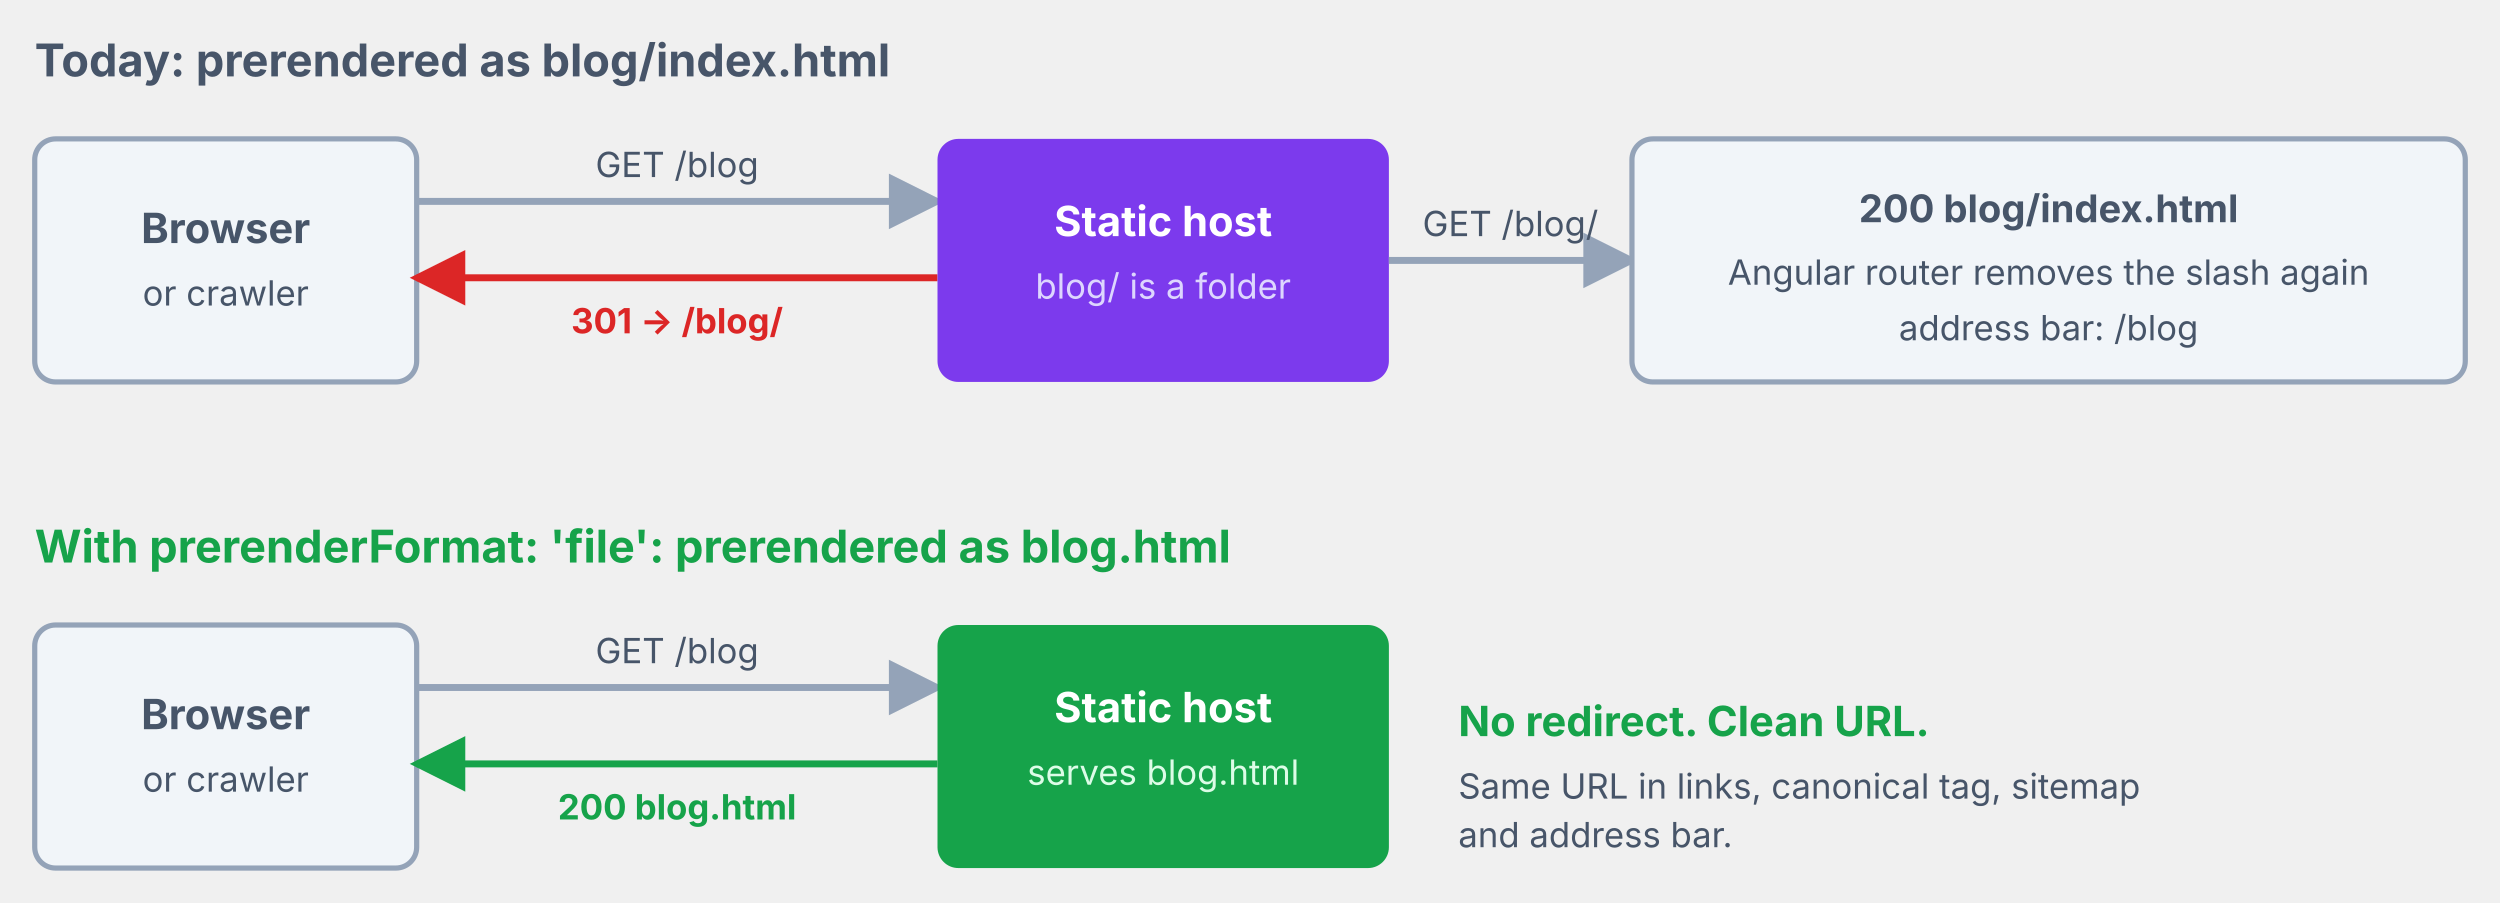
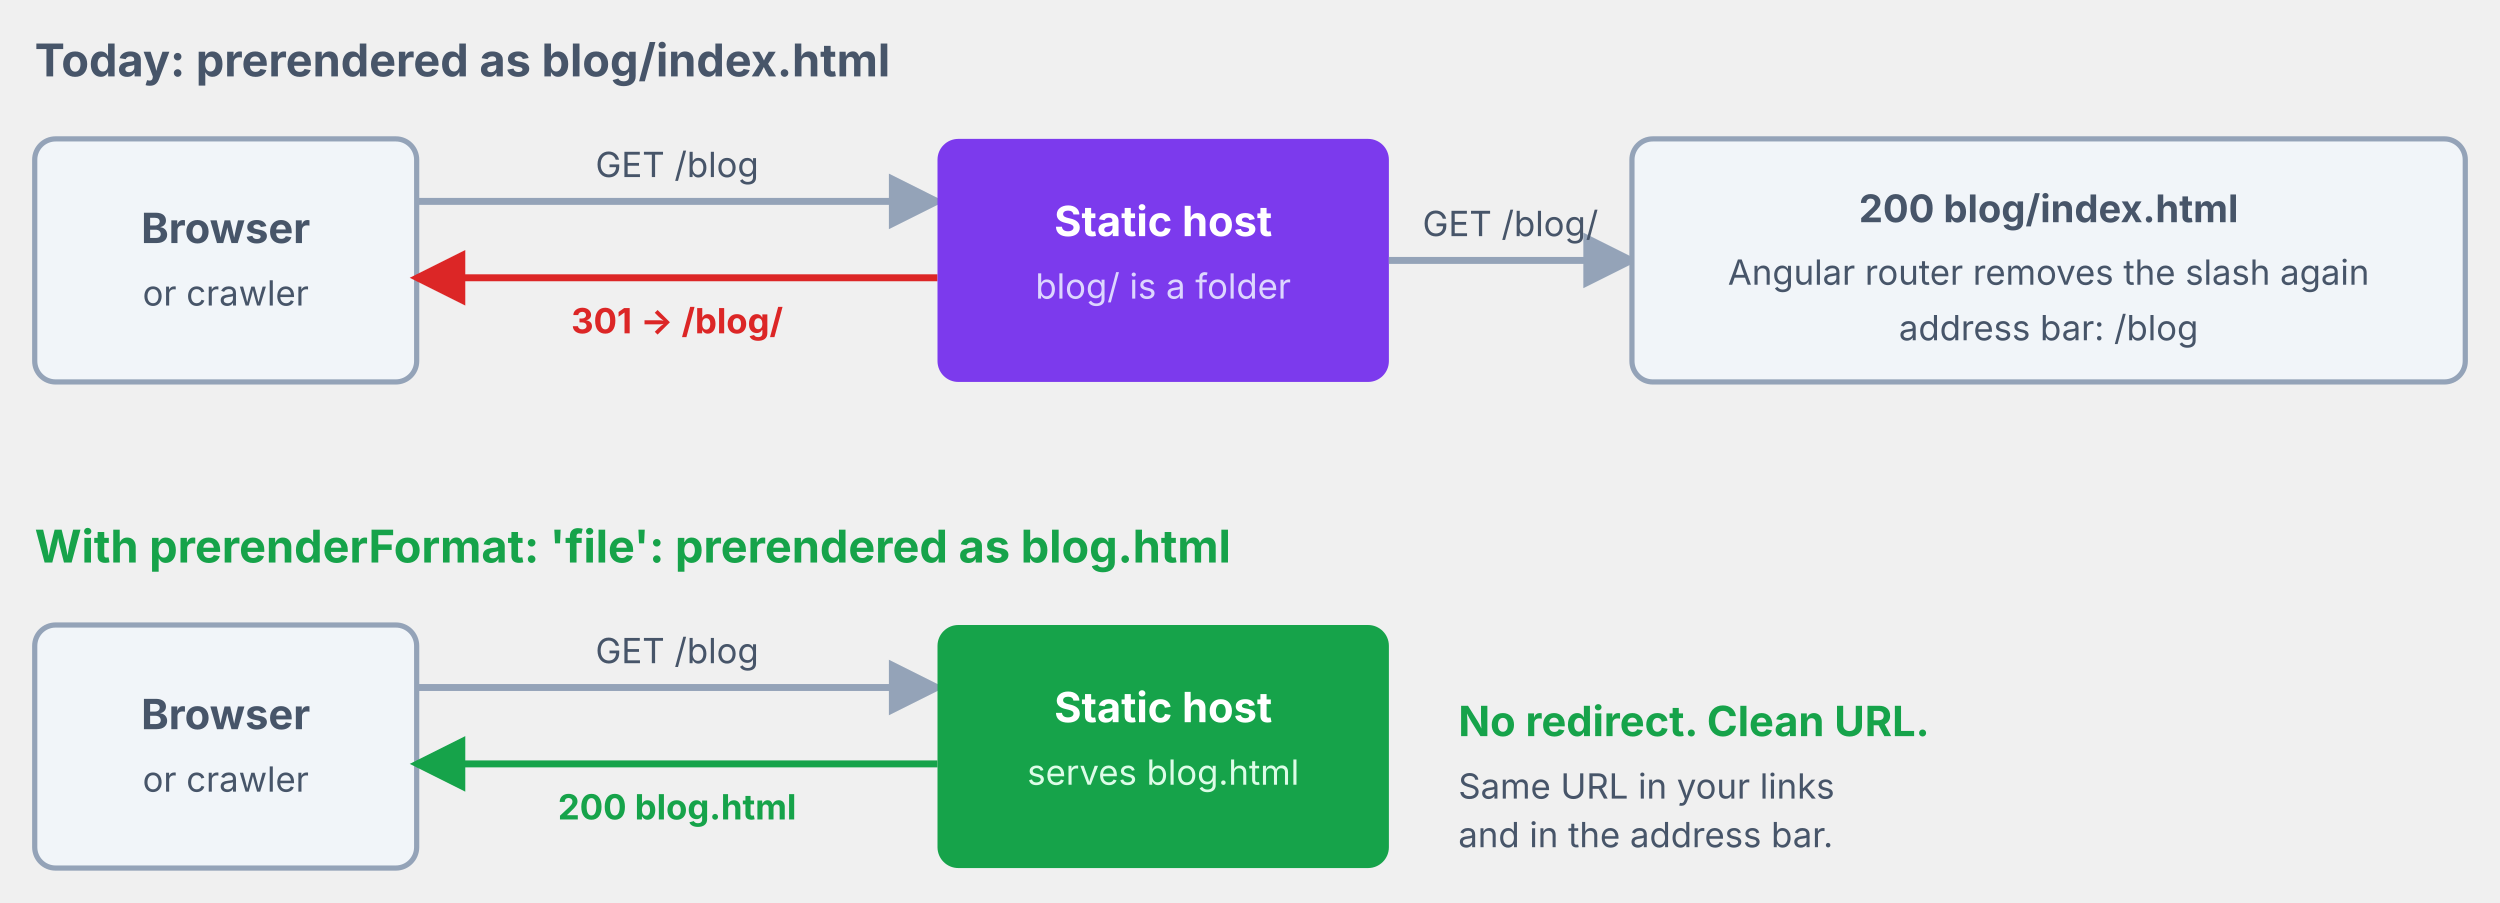
<svg xmlns="http://www.w3.org/2000/svg" viewBox="0 0 720 260" style="font-family:system-ui,-apple-system,sans-serif">
  <defs>
    <marker id="arr-g" markerWidth="8" markerHeight="8" refX="7" refY="4" orient="auto">
      <path d="M0,0 L8,4 L0,8 z" fill="#94a3b8" />
    </marker>
    <marker id="arr-r" markerWidth="8" markerHeight="8" refX="7" refY="4" orient="auto">
      <path d="M0,0 L8,4 L0,8 z" fill="#dc2626" />
    </marker>
    <marker id="arr-ok" markerWidth="8" markerHeight="8" refX="7" refY="4" orient="auto">
      <path d="M0,0 L8,4 L0,8 z" fill="#16a34a" />
    </marker>
  </defs>
  <text x="10" y="22" fill="#475569" font-size="13" font-weight="bold">Today: prerendered as blog/index.html</text>
  <rect x="10" y="40" width="110" height="70" rx="6" fill="#f1f5f9" stroke="#94a3b8" stroke-width="1.5" />
  <text x="65" y="70" text-anchor="middle" fill="#475569" font-size="12" font-weight="bold">Browser</text>
  <text x="65" y="88" text-anchor="middle" fill="#475569" font-size="10">or crawler</text>
  <line x1="120" y1="58" x2="270" y2="58" stroke="#94a3b8" stroke-width="2" marker-end="url(#arr-g)" />
  <text x="195" y="51" text-anchor="middle" fill="#475569" font-size="10">GET /blog</text>
  <line x1="270" y1="80" x2="120" y2="80" stroke="#dc2626" stroke-width="2" marker-end="url(#arr-r)" />
  <text x="195" y="96" text-anchor="middle" fill="#dc2626" font-size="10" font-weight="bold">301 → /blog/</text>
  <rect x="270" y="40" width="130" height="70" rx="6" fill="#7c3aed" />
  <text x="335" y="68" text-anchor="middle" fill="white" font-size="12" font-weight="bold">Static host</text>
  <text x="335" y="86" text-anchor="middle" fill="#ddd6fe" font-size="10">blog/ is a folder</text>
  <line x1="400" y1="75" x2="470" y2="75" stroke="#94a3b8" stroke-width="2" marker-end="url(#arr-g)" />
  <text x="435" y="68" text-anchor="middle" fill="#475569" font-size="10">GET /blog/</text>
  <rect x="470" y="40" width="240" height="70" rx="6" fill="#f1f5f9" stroke="#94a3b8" stroke-width="1.5" />
  <text x="590" y="64" text-anchor="middle" fill="#475569" font-size="11" font-weight="bold">200 blog/index.html</text>
  <text x="590" y="82" text-anchor="middle" fill="#475569" font-size="10">Angular router removes the slash again</text>
  <text x="590" y="98" text-anchor="middle" fill="#475569" font-size="10">address bar: /blog</text>
  <text x="10" y="162" fill="#16a34a" font-size="13" font-weight="bold">With prerenderFormat: 'file': prerendered as blog.html</text>
  <rect x="10" y="180" width="110" height="70" rx="6" fill="#f1f5f9" stroke="#94a3b8" stroke-width="1.5" />
  <text x="65" y="210" text-anchor="middle" fill="#475569" font-size="12" font-weight="bold">Browser</text>
  <text x="65" y="228" text-anchor="middle" fill="#475569" font-size="10">or crawler</text>
  <line x1="120" y1="198" x2="270" y2="198" stroke="#94a3b8" stroke-width="2" marker-end="url(#arr-g)" />
  <text x="195" y="191" text-anchor="middle" fill="#475569" font-size="10">GET /blog</text>
  <line x1="270" y1="220" x2="120" y2="220" stroke="#16a34a" stroke-width="2" marker-end="url(#arr-ok)" />
  <text x="195" y="236" text-anchor="middle" fill="#16a34a" font-size="10" font-weight="bold">200 blog.html</text>
  <rect x="270" y="180" width="130" height="70" rx="6" fill="#16a34a" />
  <text x="335" y="208" text-anchor="middle" fill="white" font-size="12" font-weight="bold">Static host</text>
  <text x="335" y="226" text-anchor="middle" fill="#dcfce7" font-size="10">serves blog.html</text>
  <text x="420" y="212" fill="#16a34a" font-size="12" font-weight="bold">No redirect. Clean URL.</text>
-   <text x="420" y="230" fill="#475569" font-size="10">Same URL in links, canonical tag, sitemap</text>
-   <text x="420" y="244" fill="#475569" font-size="10">and address bar.</text>
+   <text x="420" y="230" fill="#475569" font-size="10">Same URL in your links</text>
+   <text x="420" y="244" fill="#475569" font-size="10">and in the address bar.</text>
</svg>
